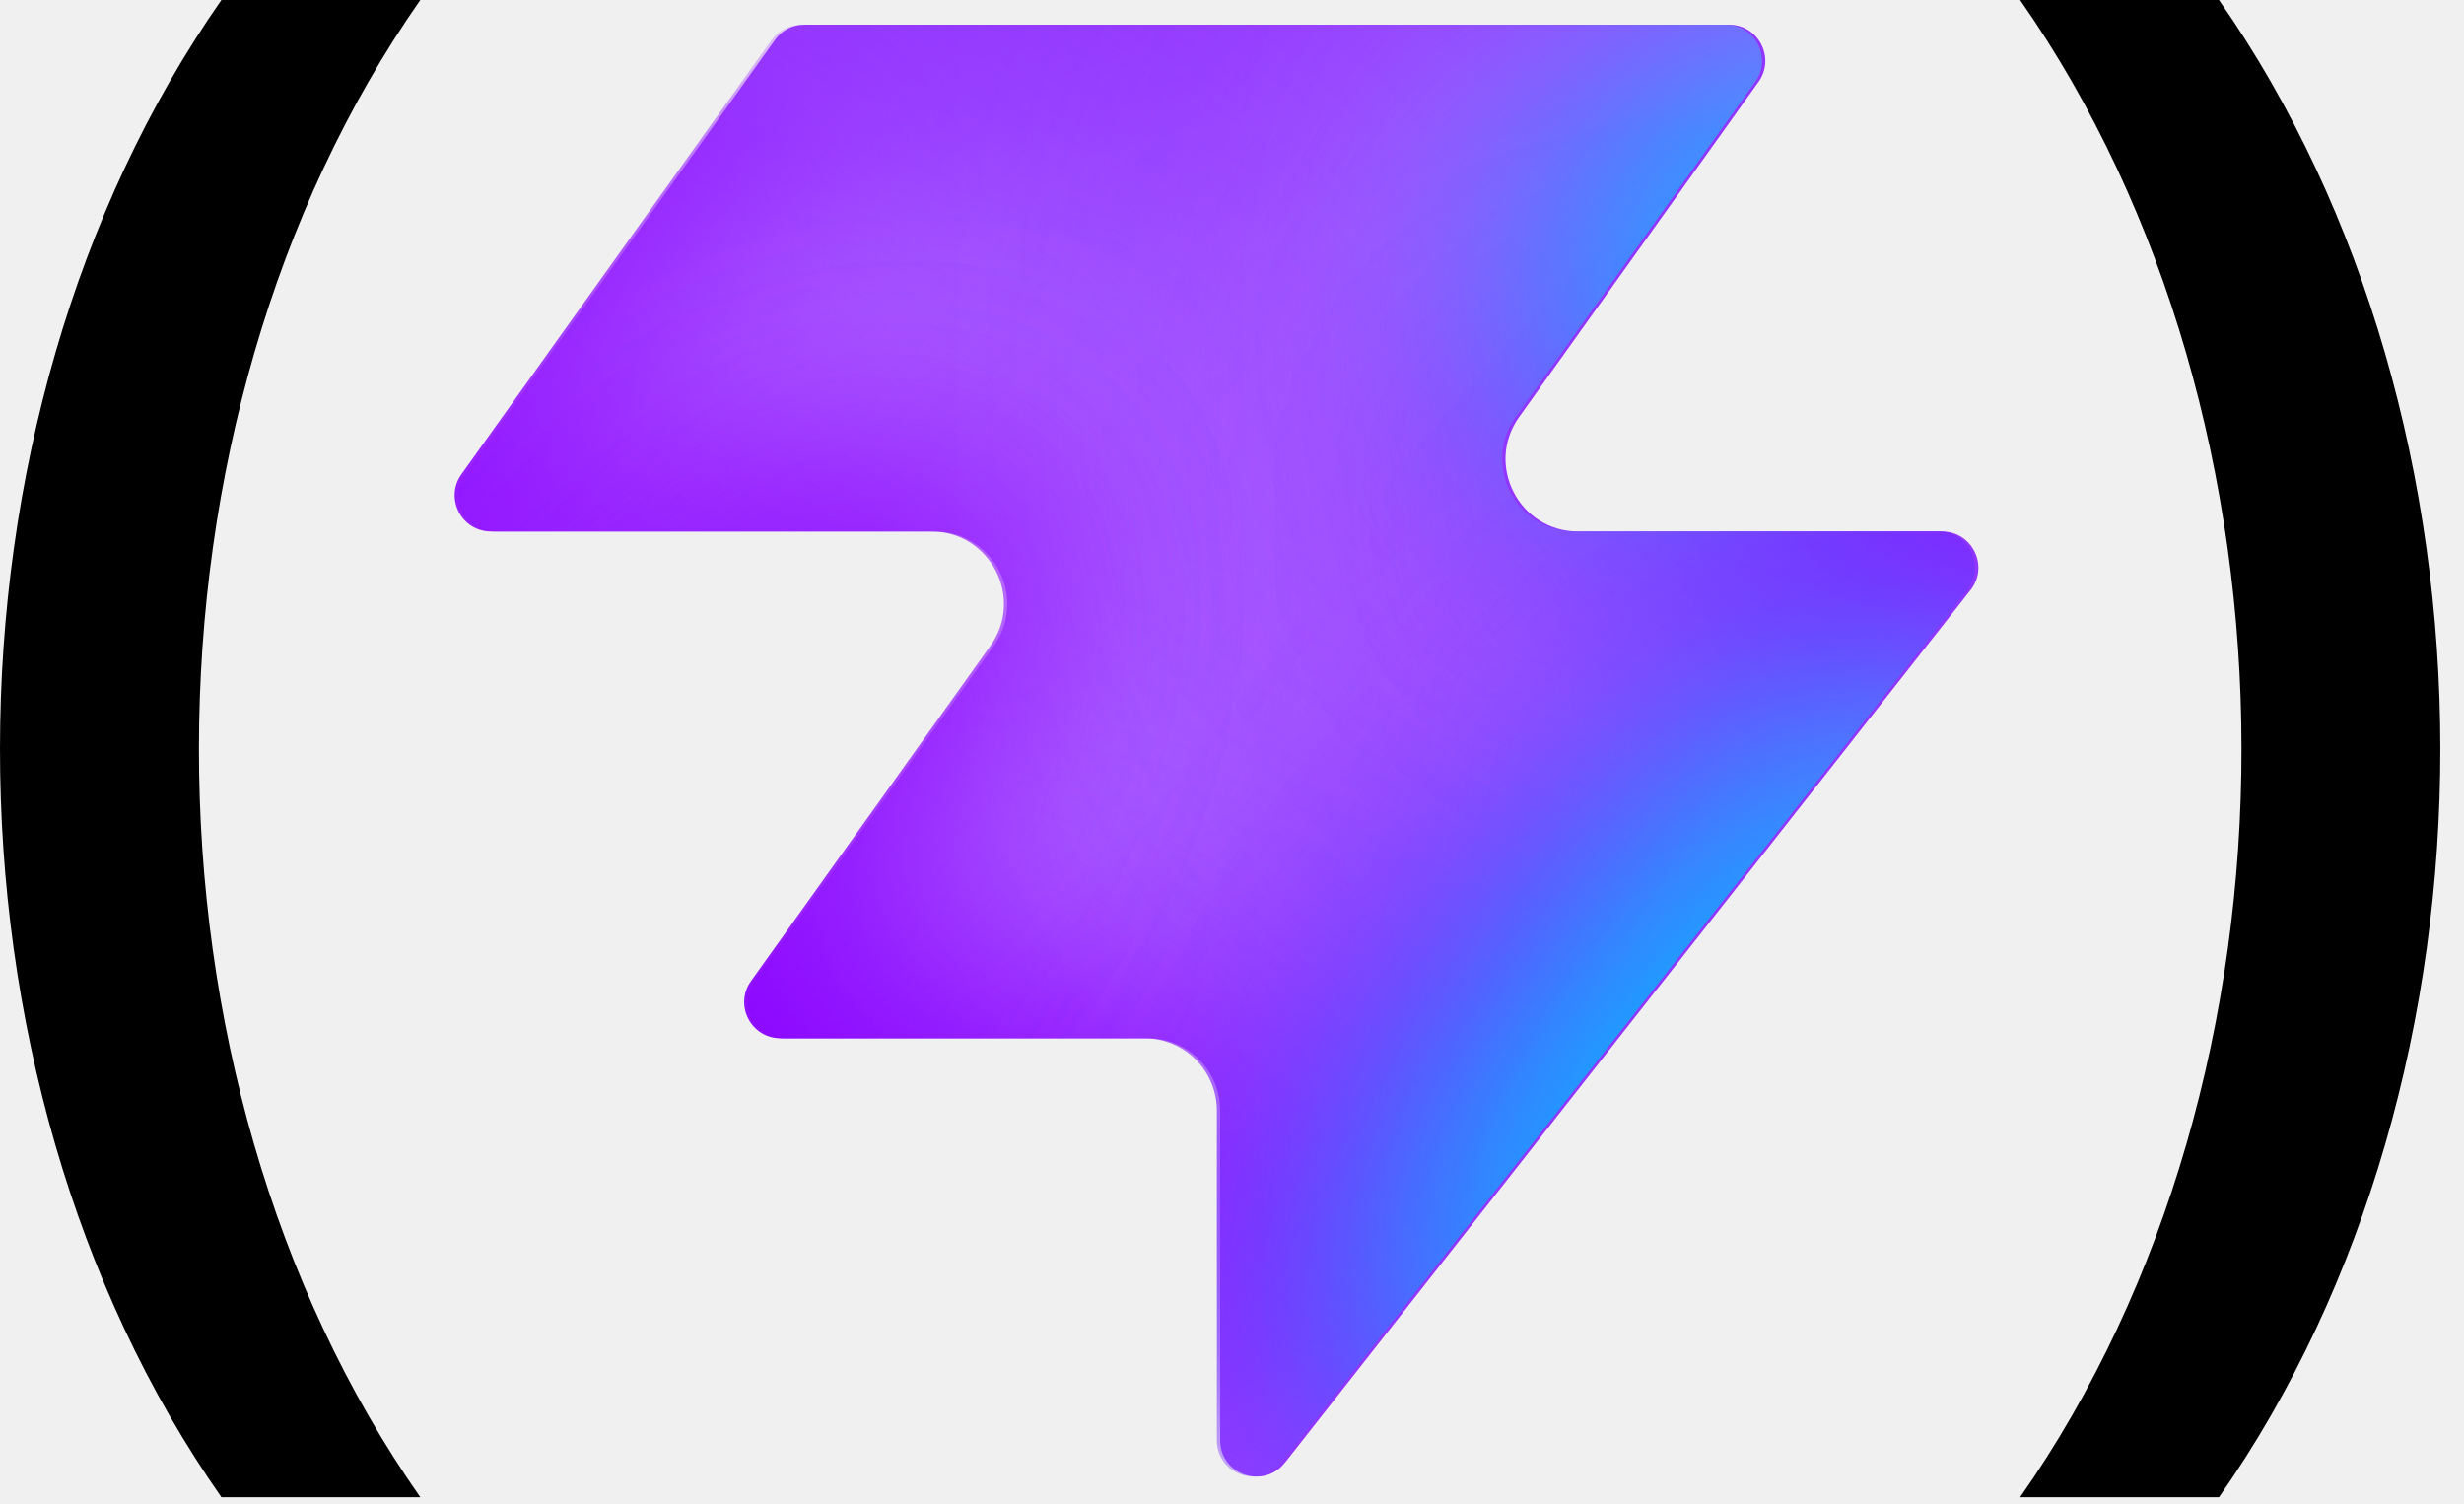
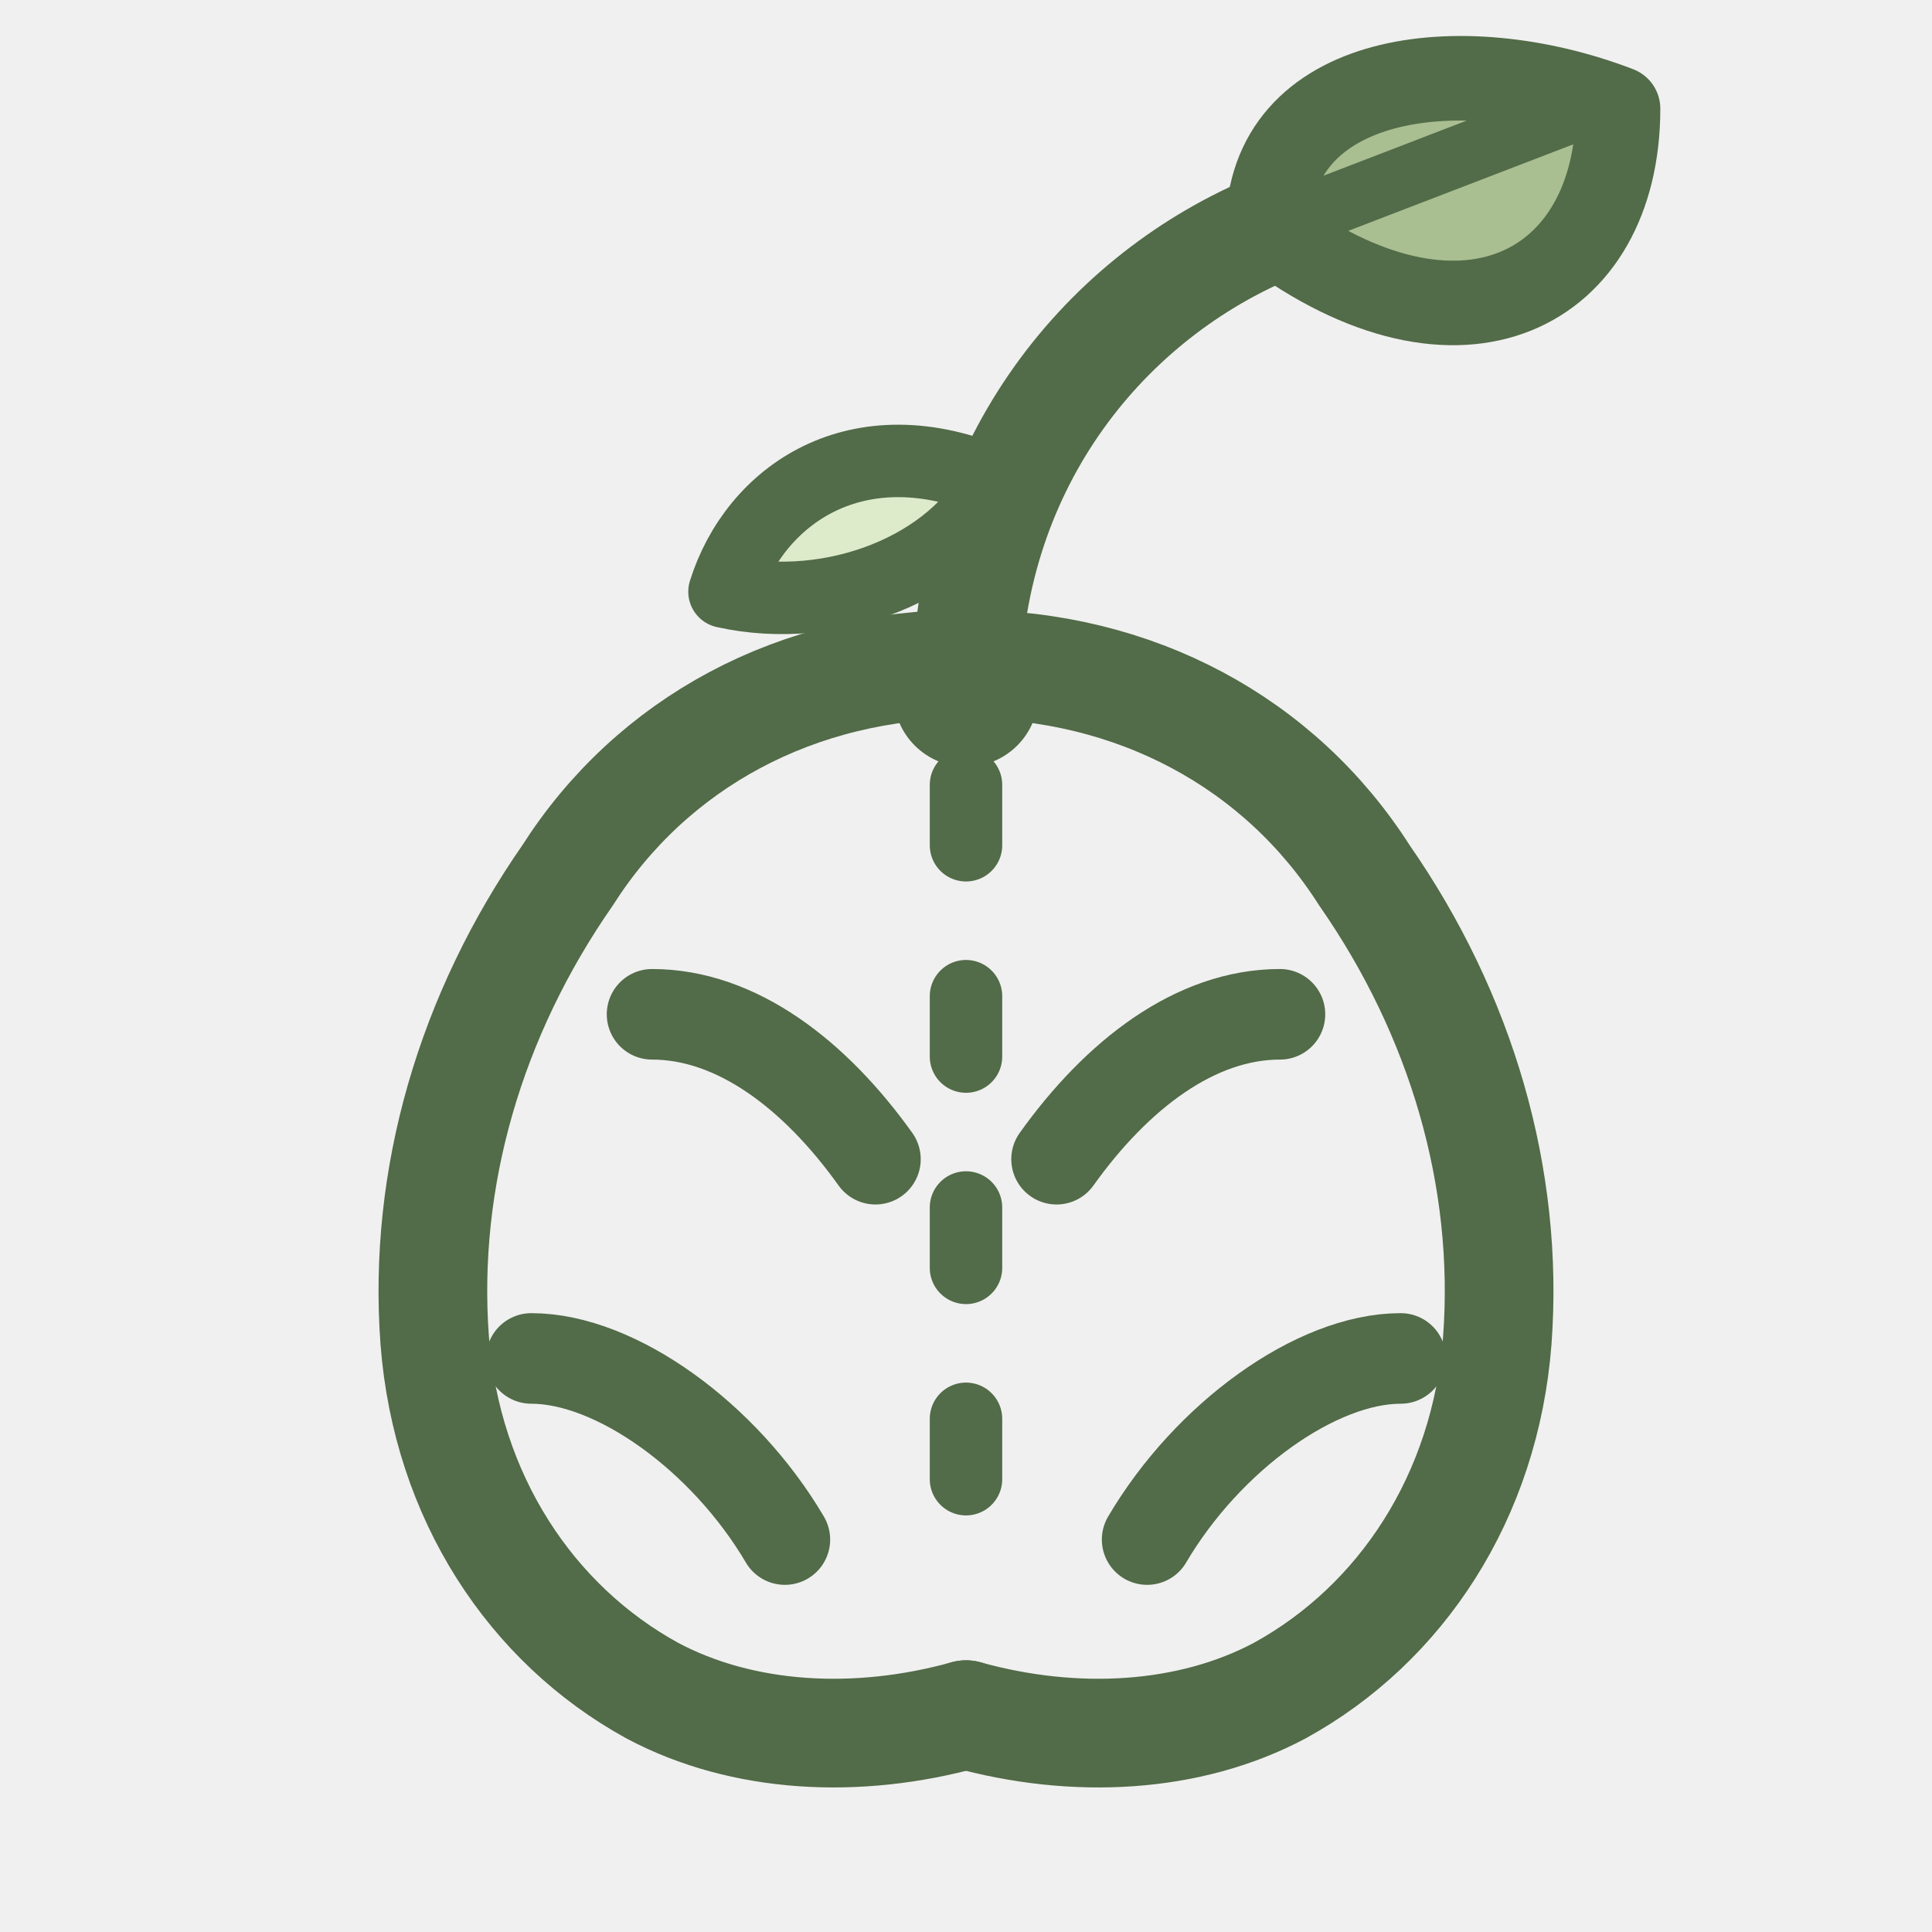
- <svg xmlns="http://www.w3.org/2000/svg" width="77" height="47" fill="none" aria-labelledby="vite-logo-title" viewBox="0 0 77 47">
-   <style>.parenthesis{fill:#000}@media (prefers-color-scheme:dark){.parenthesis{fill:#fff}}</style>
-   <path fill="#9135ff" d="M40.151 45.71c-.663.844-2.02.374-2.02-.699V34.708a2.26 2.26 0 0 0-2.262-2.262H24.493c-.92 0-1.457-1.04-.92-1.788l7.479-10.471c1.07-1.498 0-3.578-1.842-3.578H15.443c-.92 0-1.456-1.04-.92-1.788l9.696-13.576c.213-.297.556-.474.92-.474h28.894c.92 0 1.456 1.04.92 1.788l-7.48 10.472c-1.07 1.497 0 3.578 1.842 3.578h11.376c.944 0 1.474 1.087.89 1.83L40.153 45.712z" />
-   <mask id="a" width="48" height="47" x="14" y="0" maskUnits="userSpaceOnUse" style="mask-type:alpha">
-     <path fill="#000" d="M40.047 45.71c-.663.843-2.02.374-2.02-.699V34.708a2.26 2.26 0 0 0-2.262-2.262H24.389c-.92 0-1.457-1.04-.92-1.788l7.479-10.472c1.07-1.497 0-3.578-1.842-3.578H15.34c-.92 0-1.456-1.04-.92-1.788l9.696-13.575c.213-.297.556-.474.92-.474H53.93c.92 0 1.456 1.04.92 1.788L47.37 13.03c-1.07 1.498 0 3.578 1.842 3.578h11.376c.944 0 1.474 1.088.89 1.831L40.049 45.712z" />
-   </mask>
-   <g mask="url(#a)">
-     <g filter="url(#b)">
-       <ellipse cx="5.508" cy="14.704" fill="#eee6ff" rx="5.508" ry="14.704" transform="rotate(269.814 20.96 11.29)scale(-1 1)" />
-     </g>
-     <g filter="url(#c)">
-       <ellipse cx="10.399" cy="29.851" fill="#eee6ff" rx="10.399" ry="29.851" transform="rotate(89.814 -16.902 -8.275)scale(1 -1)" />
-     </g>
-     <g filter="url(#d)">
-       <ellipse cx="5.508" cy="30.487" fill="#8900ff" rx="5.508" ry="30.487" transform="rotate(89.814 -19.197 -7.127)scale(1 -1)" />
-     </g>
-     <g filter="url(#e)">
-       <ellipse cx="5.508" cy="30.599" fill="#8900ff" rx="5.508" ry="30.599" transform="rotate(89.814 -25.928 4.177)scale(1 -1)" />
-     </g>
-     <g filter="url(#f)">
-       <ellipse cx="5.508" cy="30.599" fill="#8900ff" rx="5.508" ry="30.599" transform="rotate(89.814 -25.738 5.52)scale(1 -1)" />
-     </g>
-     <g filter="url(#g)">
-       <ellipse cx="14.072" cy="22.078" fill="#eee6ff" rx="14.072" ry="22.078" transform="rotate(93.35 31.245 55.578)scale(-1 1)" />
-     </g>
-     <g filter="url(#h)">
-       <ellipse cx="3.47" cy="21.501" fill="#8900ff" rx="3.47" ry="21.501" transform="rotate(89.009 35.419 55.202)scale(-1 1)" />
-     </g>
-     <g filter="url(#i)">
-       <ellipse cx="3.47" cy="21.501" fill="#8900ff" rx="3.47" ry="21.501" transform="rotate(89.009 35.419 55.202)scale(-1 1)" />
-     </g>
-     <g filter="url(#j)">
-       <ellipse cx="14.592" cy="9.743" fill="#8900ff" rx="4.407" ry="29.108" transform="rotate(39.51 14.592 9.743)" />
-     </g>
-     <g filter="url(#k)">
-       <ellipse cx="61.728" cy="-5.321" fill="#8900ff" rx="4.407" ry="29.108" transform="rotate(37.892 61.728 -5.32)" />
-     </g>
-     <g filter="url(#l)">
-       <ellipse cx="55.618" cy="7.104" fill="#00c2ff" rx="5.971" ry="9.665" transform="rotate(37.892 55.618 7.104)" />
-     </g>
-     <g filter="url(#m)">
-       <ellipse cx="12.326" cy="39.103" fill="#8900ff" rx="4.407" ry="29.108" transform="rotate(37.892 12.326 39.103)" />
-     </g>
-     <g filter="url(#n)">
-       <ellipse cx="12.326" cy="39.103" fill="#8900ff" rx="4.407" ry="29.108" transform="rotate(37.892 12.326 39.103)" />
-     </g>
-     <g filter="url(#o)">
-       <ellipse cx="49.857" cy="30.678" fill="#8900ff" rx="4.407" ry="29.108" transform="rotate(37.892 49.857 30.678)" />
-     </g>
-     <g filter="url(#p)">
-       <ellipse cx="52.623" cy="33.171" fill="#00c2ff" rx="5.971" ry="15.297" transform="rotate(37.892 52.623 33.17)" />
-     </g>
+ <svg xmlns="http://www.w3.org/2000/svg" viewBox="0 0 32 32" width="32" height="32" fill="none">
+   <g id="brain-leaf-logo">
+     <path d="M16 11C13.2 11 10.8 12.3 9.4 14.5C7.8 16.8 7 19.5 7.2 22.2C7.4 24.8 8.8 26.9 10.8 28C12.3 28.8 14.2 28.9 16 28.4" stroke="#526B48" stroke-width="1.8" stroke-linecap="round" stroke-linejoin="round" />
+     <path d="M16 11C18.8 11 21.2 12.3 22.6 14.5C24.2 16.8 25 19.5 24.8 22.2C24.6 24.8 23.2 26.9 21.2 28C19.7 28.8 17.8 28.9 16 28.4" stroke="#526B48" stroke-width="1.8" stroke-linecap="round" stroke-linejoin="round" />
+     <path d="M10.8 16.8C12.2 16.8 13.5 17.8 14.5 19.2" stroke="#526B48" stroke-width="1.5" stroke-linecap="round" />
+     <path d="M8.8 22.5C10.2 22.5 12 23.8 13 25.5" stroke="#526B48" stroke-width="1.5" stroke-linecap="round" />
+     <path d="M21.2 16.8C19.8 16.8 18.5 17.8 17.5 19.2" stroke="#526B48" stroke-width="1.5" stroke-linecap="round" />
+     <path d="M23.2 22.5C21.8 22.5 20 23.8 19 25.5" stroke="#526B48" stroke-width="1.5" stroke-linecap="round" />
+     <path d="M16 13V26.5" stroke="#526B48" stroke-width="1.2" stroke-linecap="round" stroke-dasharray="1 2.5" />
+     <path d="M16 11.5C16 7.8 18.2 5 21 3.8" stroke="#526B48" stroke-width="1.8" stroke-linecap="round" />
+     <path d="M16.5 8C14.2 7 12.5 8.2 12 9.8C13.8 10.2 15.8 9.4 16.5 8Z" fill="#DDEBCB" stroke="#526B48" stroke-width="1.2" stroke-linejoin="round" />
+     <path d="M21 3.8C21 1.2 24.2 0.8 26.8 1.8C26.8 4.8 24.2 6.2 21 3.8Z" fill="#A9BE91" stroke="#526B48" stroke-width="1.4" stroke-linejoin="round" />
+     <path d="M21 3.8L26.2 1.8" stroke="#526B48" stroke-width="1" stroke-linecap="round" />
+     <circle cx="16" cy="11.5" r="1.2" fill="#526B48" />
  </g>
-   <path d="M6.919 0c-9.198 13.166-9.252 33.575 0 46.789h6.215c-9.25-13.214-9.196-33.623 0-46.789zm62.424 0h-6.215c9.198 13.166 9.252 33.575 0 46.789h6.215c9.25-13.214 9.196-33.623 0-46.789" class="parenthesis" />
-   <defs>
-     <filter id="b" width="60.045" height="41.654" x="-5.564" y="16.92" color-interpolation-filters="sRGB" filterUnits="userSpaceOnUse">
-       <feFlood flood-opacity="0" result="BackgroundImageFix" />
-       <feBlend in="SourceGraphic" in2="BackgroundImageFix" result="shape" />
-       <feGaussianBlur result="effect1_foregroundBlur_2002_17286" stdDeviation="7.659" />
-     </filter>
-     <filter id="c" width="90.34" height="51.437" x="-40.407" y="-6.762" color-interpolation-filters="sRGB" filterUnits="userSpaceOnUse">
-       <feFlood flood-opacity="0" result="BackgroundImageFix" />
-       <feBlend in="SourceGraphic" in2="BackgroundImageFix" result="shape" />
-       <feGaussianBlur result="effect1_foregroundBlur_2002_17286" stdDeviation="7.659" />
-     </filter>
-     <filter id="d" width="79.355" height="29.4" x="-35.435" y="2.801" color-interpolation-filters="sRGB" filterUnits="userSpaceOnUse">
-       <feFlood flood-opacity="0" result="BackgroundImageFix" />
-       <feBlend in="SourceGraphic" in2="BackgroundImageFix" result="shape" />
-       <feGaussianBlur result="effect1_foregroundBlur_2002_17286" stdDeviation="4.596" />
-     </filter>
-     <filter id="e" width="79.579" height="29.4" x="-30.84" y="20.8" color-interpolation-filters="sRGB" filterUnits="userSpaceOnUse">
-       <feFlood flood-opacity="0" result="BackgroundImageFix" />
-       <feBlend in="SourceGraphic" in2="BackgroundImageFix" result="shape" />
-       <feGaussianBlur result="effect1_foregroundBlur_2002_17286" stdDeviation="4.596" />
-     </filter>
-     <filter id="f" width="79.579" height="29.4" x="-29.307" y="21.949" color-interpolation-filters="sRGB" filterUnits="userSpaceOnUse">
-       <feFlood flood-opacity="0" result="BackgroundImageFix" />
-       <feBlend in="SourceGraphic" in2="BackgroundImageFix" result="shape" />
-       <feGaussianBlur result="effect1_foregroundBlur_2002_17286" stdDeviation="4.596" />
-     </filter>
-     <filter id="g" width="74.749" height="58.852" x="29.961" y="-17.13" color-interpolation-filters="sRGB" filterUnits="userSpaceOnUse">
-       <feFlood flood-opacity="0" result="BackgroundImageFix" />
-       <feBlend in="SourceGraphic" in2="BackgroundImageFix" result="shape" />
-       <feGaussianBlur result="effect1_foregroundBlur_2002_17286" stdDeviation="7.659" />
-     </filter>
-     <filter id="h" width="61.377" height="25.362" x="37.754" y="3.055" color-interpolation-filters="sRGB" filterUnits="userSpaceOnUse">
-       <feFlood flood-opacity="0" result="BackgroundImageFix" />
-       <feBlend in="SourceGraphic" in2="BackgroundImageFix" result="shape" />
-       <feGaussianBlur result="effect1_foregroundBlur_2002_17286" stdDeviation="4.596" />
-     </filter>
-     <filter id="i" width="61.377" height="25.362" x="37.754" y="3.055" color-interpolation-filters="sRGB" filterUnits="userSpaceOnUse">
-       <feFlood flood-opacity="0" result="BackgroundImageFix" />
-       <feBlend in="SourceGraphic" in2="BackgroundImageFix" result="shape" />
-       <feGaussianBlur result="effect1_foregroundBlur_2002_17286" stdDeviation="4.596" />
-     </filter>
-     <filter id="j" width="56.045" height="63.649" x="-13.43" y="-22.082" color-interpolation-filters="sRGB" filterUnits="userSpaceOnUse">
-       <feFlood flood-opacity="0" result="BackgroundImageFix" />
-       <feBlend in="SourceGraphic" in2="BackgroundImageFix" result="shape" />
-       <feGaussianBlur result="effect1_foregroundBlur_2002_17286" stdDeviation="4.596" />
-     </filter>
-     <filter id="k" width="54.814" height="64.646" x="34.321" y="-37.644" color-interpolation-filters="sRGB" filterUnits="userSpaceOnUse">
-       <feFlood flood-opacity="0" result="BackgroundImageFix" />
-       <feBlend in="SourceGraphic" in2="BackgroundImageFix" result="shape" />
-       <feGaussianBlur result="effect1_foregroundBlur_2002_17286" stdDeviation="4.596" />
-     </filter>
-     <filter id="l" width="33.541" height="35.313" x="38.847" y="-10.552" color-interpolation-filters="sRGB" filterUnits="userSpaceOnUse">
-       <feFlood flood-opacity="0" result="BackgroundImageFix" />
-       <feBlend in="SourceGraphic" in2="BackgroundImageFix" result="shape" />
-       <feGaussianBlur result="effect1_foregroundBlur_2002_17286" stdDeviation="4.596" />
-     </filter>
-     <filter id="m" width="54.814" height="64.646" x="-15.081" y="6.78" color-interpolation-filters="sRGB" filterUnits="userSpaceOnUse">
-       <feFlood flood-opacity="0" result="BackgroundImageFix" />
-       <feBlend in="SourceGraphic" in2="BackgroundImageFix" result="shape" />
-       <feGaussianBlur result="effect1_foregroundBlur_2002_17286" stdDeviation="4.596" />
-     </filter>
-     <filter id="n" width="54.814" height="64.646" x="-15.081" y="6.78" color-interpolation-filters="sRGB" filterUnits="userSpaceOnUse">
-       <feFlood flood-opacity="0" result="BackgroundImageFix" />
-       <feBlend in="SourceGraphic" in2="BackgroundImageFix" result="shape" />
-       <feGaussianBlur result="effect1_foregroundBlur_2002_17286" stdDeviation="4.596" />
-     </filter>
-     <filter id="o" width="54.814" height="64.646" x="22.45" y="-1.645" color-interpolation-filters="sRGB" filterUnits="userSpaceOnUse">
-       <feFlood flood-opacity="0" result="BackgroundImageFix" />
-       <feBlend in="SourceGraphic" in2="BackgroundImageFix" result="shape" />
-       <feGaussianBlur result="effect1_foregroundBlur_2002_17286" stdDeviation="4.596" />
-     </filter>
-     <filter id="p" width="39.409" height="43.623" x="32.919" y="11.36" color-interpolation-filters="sRGB" filterUnits="userSpaceOnUse">
-       <feFlood flood-opacity="0" result="BackgroundImageFix" />
-       <feBlend in="SourceGraphic" in2="BackgroundImageFix" result="shape" />
-       <feGaussianBlur result="effect1_foregroundBlur_2002_17286" stdDeviation="4.596" />
-     </filter>
-   </defs>
</svg>
